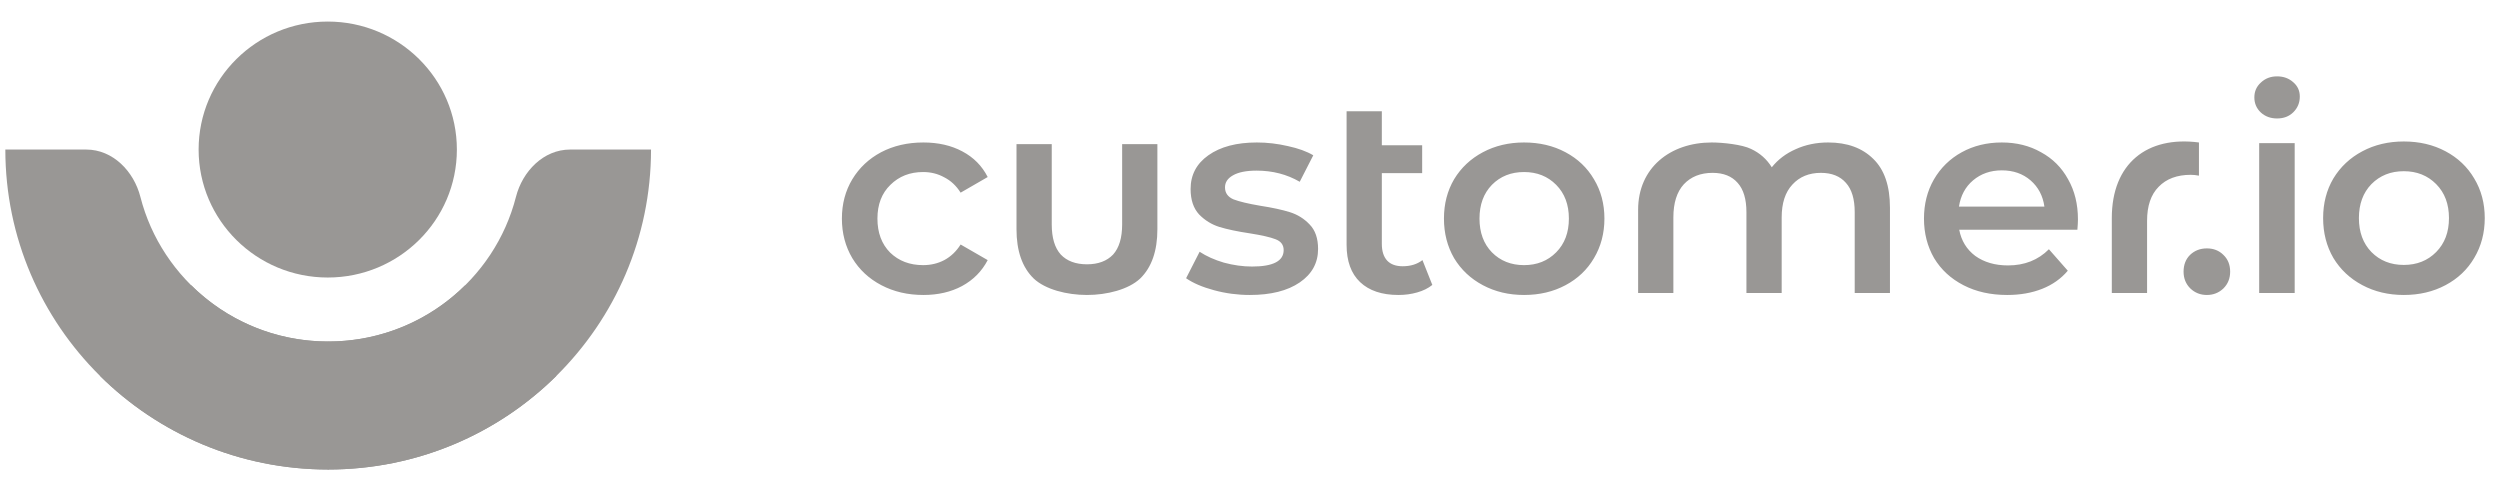
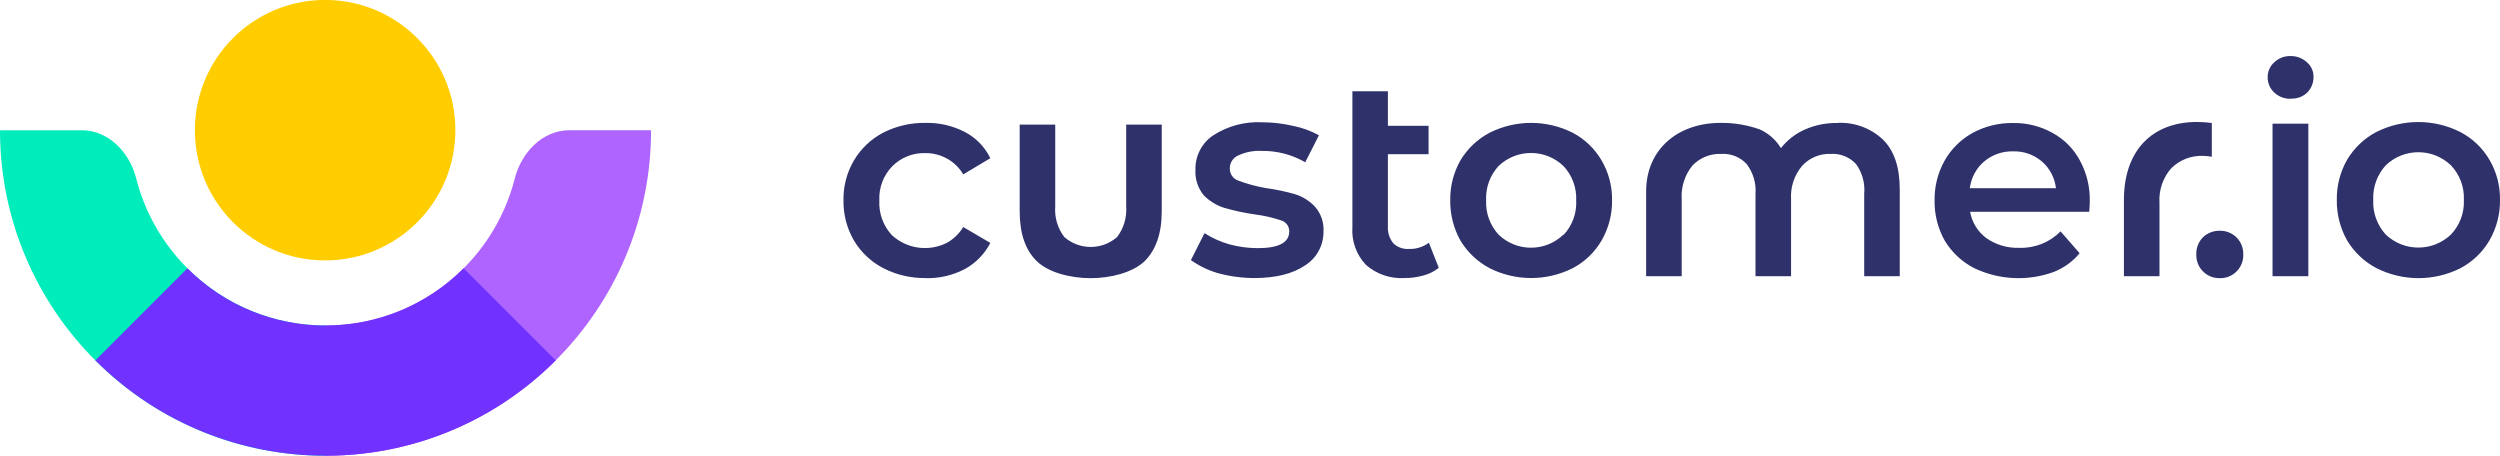
- <svg xmlns="http://www.w3.org/2000/svg" width="112" height="22" viewBox="0 0 112 22" fill="none">
-   <path d="M14.683 12.433C17.878 12.433 20.468 9.866 20.468 6.7C20.468 3.533 17.878 0.966 14.683 0.966C11.488 0.966 8.898 3.533 8.898 6.7C8.898 9.866 11.488 12.433 14.683 12.433Z" fill="#999795" />
-   <path d="M14.721 15.3C14.715 15.3 14.709 15.3 14.702 15.3C10.647 15.3 7.242 12.544 6.289 8.819C5.996 7.673 5.057 6.7 3.864 6.7H0.239C0.239 14.616 6.714 21.034 14.702 21.034C14.709 21.034 14.715 21.034 14.721 21.034V15.3Z" fill="#999795" />
-   <path d="M14.683 15.3C14.69 15.3 14.696 15.3 14.702 15.3C18.757 15.3 22.163 12.544 23.115 8.819C23.408 7.673 24.348 6.7 25.54 6.7H29.166C29.166 14.616 22.69 21.034 14.702 21.034C14.696 21.034 14.69 21.034 14.683 21.034V15.3Z" fill="#999795" />
-   <path d="M24.93 16.835C22.312 19.429 18.696 21.034 14.702 21.034C10.708 21.034 7.092 19.429 4.475 16.835L8.566 12.781C10.136 14.338 12.306 15.3 14.702 15.3C17.099 15.3 19.268 14.338 20.839 12.781L24.93 16.835Z" fill="#999795" />
-   <path fill-rule="evenodd" clip-rule="evenodd" d="M101.211 6.413H102.802V13.127H101.211V6.413ZM102.013 5.307C101.725 5.307 101.483 5.219 101.288 5.043C101.092 4.859 100.995 4.632 100.995 4.364C100.995 4.096 101.092 3.874 101.288 3.698C101.483 3.513 101.725 3.421 102.013 3.421C102.302 3.421 102.543 3.509 102.739 3.685C102.934 3.853 103.031 4.066 103.031 4.326C103.031 4.603 102.934 4.838 102.739 5.03C102.552 5.215 102.31 5.307 102.013 5.307ZM98.868 13.215C98.579 13.215 98.333 13.118 98.13 12.925C97.926 12.724 97.824 12.473 97.824 12.171C97.824 11.861 97.922 11.61 98.117 11.417C98.321 11.224 98.571 11.128 98.868 11.128C99.165 11.128 99.411 11.224 99.606 11.417C99.81 11.61 99.911 11.861 99.911 12.171C99.911 12.473 99.81 12.724 99.606 12.925C99.402 13.118 99.156 13.215 98.868 13.215ZM105.832 12.774C106.383 13.068 107.003 13.215 107.69 13.215C108.386 13.215 109.009 13.068 109.561 12.774C110.112 12.481 110.541 12.075 110.846 11.555C111.16 11.027 111.317 10.432 111.317 9.77C111.317 9.108 111.16 8.517 110.846 7.997C110.541 7.478 110.112 7.071 109.561 6.778C109.009 6.484 108.386 6.338 107.69 6.338C107.003 6.338 106.383 6.484 105.832 6.778C105.28 7.071 104.848 7.478 104.534 7.997C104.228 8.517 104.076 9.108 104.076 9.77C104.076 10.432 104.228 11.027 104.534 11.555C104.848 12.075 105.28 12.481 105.832 12.774ZM109.141 11.291C108.759 11.677 108.275 11.869 107.69 11.869C107.104 11.869 106.621 11.677 106.239 11.291C105.866 10.905 105.679 10.399 105.679 9.77C105.679 9.141 105.866 8.634 106.239 8.249C106.621 7.863 107.104 7.67 107.69 7.67C108.275 7.67 108.759 7.863 109.141 8.249C109.523 8.634 109.714 9.141 109.714 9.77C109.714 10.399 109.523 10.905 109.141 11.291ZM64.168 12.765C63.983 12.915 63.755 13.027 63.486 13.102C63.224 13.177 62.947 13.215 62.652 13.215C61.911 13.215 61.338 13.023 60.934 12.64C60.529 12.257 60.327 11.699 60.327 10.966V4.984H61.906V6.508H63.713V7.757H61.906V10.929C61.906 11.254 61.986 11.504 62.147 11.678C62.306 11.845 62.538 11.928 62.841 11.928C63.195 11.928 63.49 11.836 63.726 11.653L64.168 12.765ZM41.368 13.215C40.669 13.215 40.042 13.069 39.486 12.777C38.93 12.486 38.496 12.082 38.184 11.566C37.873 11.041 37.717 10.45 37.717 9.792C37.717 9.135 37.873 8.548 38.184 8.031C38.496 7.515 38.926 7.111 39.473 6.82C40.029 6.528 40.661 6.383 41.368 6.383C42.034 6.383 42.615 6.516 43.112 6.782C43.617 7.049 43.996 7.432 44.249 7.931L43.036 8.631C42.842 8.323 42.598 8.094 42.303 7.944C42.017 7.786 41.701 7.707 41.356 7.707C40.766 7.707 40.278 7.898 39.89 8.281C39.503 8.656 39.309 9.16 39.309 9.792C39.309 10.425 39.498 10.933 39.878 11.316C40.265 11.691 40.758 11.878 41.356 11.878C41.701 11.878 42.017 11.803 42.303 11.653C42.598 11.495 42.842 11.262 43.036 10.954L44.249 11.653C43.988 12.153 43.605 12.54 43.099 12.815C42.602 13.081 42.025 13.215 41.368 13.215ZM54.388 13.002C54.91 13.144 55.445 13.215 55.992 13.215C56.935 13.215 57.681 13.027 58.228 12.653C58.776 12.278 59.05 11.778 59.05 11.154C59.05 10.679 58.923 10.313 58.67 10.055C58.426 9.797 58.131 9.613 57.786 9.505C57.441 9.397 56.998 9.301 56.459 9.218C55.92 9.126 55.52 9.031 55.259 8.931C55.007 8.822 54.88 8.643 54.88 8.394C54.88 8.169 54.998 7.99 55.234 7.857C55.478 7.715 55.832 7.644 56.295 7.644C57.011 7.644 57.656 7.811 58.228 8.144L58.835 6.957C58.54 6.782 58.161 6.645 57.698 6.545C57.234 6.437 56.771 6.383 56.308 6.383C55.398 6.383 54.674 6.574 54.135 6.957C53.604 7.332 53.339 7.836 53.339 8.469C53.339 8.951 53.465 9.33 53.718 9.605C53.979 9.872 54.282 10.059 54.627 10.167C54.981 10.275 55.436 10.371 55.992 10.454C56.523 10.538 56.906 10.625 57.142 10.717C57.386 10.808 57.508 10.971 57.508 11.204C57.508 11.695 57.036 11.941 56.093 11.941C55.68 11.941 55.259 11.882 54.83 11.766C54.408 11.641 54.046 11.479 53.743 11.279L53.137 12.465C53.448 12.682 53.865 12.861 54.388 13.002ZM66.433 12.777C66.98 13.069 67.595 13.215 68.277 13.215C68.968 13.215 69.587 13.069 70.134 12.777C70.682 12.486 71.107 12.082 71.41 11.566C71.722 11.041 71.878 10.45 71.878 9.792C71.878 9.135 71.722 8.548 71.41 8.031C71.107 7.515 70.682 7.111 70.134 6.82C69.587 6.528 68.968 6.383 68.277 6.383C67.595 6.383 66.98 6.528 66.433 6.82C65.885 7.111 65.456 7.515 65.144 8.031C64.841 8.548 64.689 9.135 64.689 9.792C64.689 10.45 64.841 11.041 65.144 11.566C65.456 12.082 65.885 12.486 66.433 12.777ZM69.717 11.304C69.338 11.687 68.858 11.878 68.277 11.878C67.696 11.878 67.216 11.687 66.837 11.304C66.466 10.921 66.281 10.417 66.281 9.792C66.281 9.168 66.466 8.664 66.837 8.281C67.216 7.898 67.696 7.707 68.277 7.707C68.858 7.707 69.338 7.898 69.717 8.281C70.097 8.664 70.286 9.168 70.286 9.792C70.286 10.417 70.097 10.921 69.717 11.304ZM81.903 6.383C82.754 6.383 83.428 6.628 83.925 7.12C84.422 7.603 84.67 8.331 84.67 9.305V13.127H83.091V9.505C83.091 8.922 82.961 8.485 82.699 8.194C82.438 7.894 82.063 7.744 81.575 7.744C81.044 7.744 80.619 7.919 80.299 8.269C79.979 8.61 79.819 9.101 79.819 9.742V13.127H78.24V9.505C78.24 8.922 78.109 8.485 77.848 8.194C77.587 7.894 77.212 7.744 76.723 7.744C76.184 7.744 75.755 7.915 75.435 8.256C75.123 8.598 74.967 9.093 74.967 9.742V13.127H73.388V9.395C73.388 7.524 74.818 6.383 76.686 6.383C77.192 6.383 78.054 6.478 78.442 6.67C78.838 6.853 79.149 7.128 79.376 7.494C79.655 7.145 80.012 6.874 80.451 6.682C80.888 6.483 81.373 6.383 81.903 6.383ZM93.067 10.292C93.084 10.092 93.092 9.938 93.092 9.83C93.092 9.147 92.945 8.548 92.65 8.031C92.364 7.507 91.959 7.103 91.437 6.82C90.924 6.528 90.338 6.383 89.681 6.383C89.016 6.383 88.418 6.528 87.887 6.82C87.357 7.111 86.94 7.519 86.636 8.044C86.341 8.56 86.194 9.143 86.194 9.792C86.194 10.45 86.346 11.041 86.649 11.566C86.961 12.082 87.399 12.486 87.963 12.777C88.527 13.069 89.18 13.215 89.921 13.215C90.502 13.215 91.025 13.123 91.488 12.94C91.951 12.757 92.334 12.486 92.637 12.128L91.791 11.166C91.311 11.649 90.7 11.891 89.959 11.891C89.378 11.891 88.889 11.749 88.493 11.466C88.106 11.175 87.866 10.783 87.773 10.292H93.067ZM88.392 8.081C88.746 7.782 89.176 7.632 89.681 7.632C90.195 7.632 90.624 7.782 90.97 8.081C91.315 8.381 91.522 8.772 91.589 9.255H87.761C87.837 8.764 88.047 8.373 88.392 8.081ZM98.513 6.383V7.869C98.379 7.844 98.256 7.832 98.147 7.832C97.532 7.832 97.052 8.011 96.707 8.369C96.361 8.718 96.189 9.226 96.189 9.892V13.127H94.609V9.764C94.609 7.326 96.189 6.077 98.513 6.383ZM48.692 13.215C47.792 13.214 46.831 12.968 46.31 12.478C45.796 11.978 45.539 11.241 45.539 10.267V6.458H47.118V10.055C47.118 10.654 47.253 11.104 47.523 11.404C47.8 11.695 48.192 11.841 48.698 11.841C49.2 11.84 49.59 11.694 49.867 11.404C50.137 11.104 50.272 10.654 50.272 10.055V6.458H51.851V10.267C51.851 11.241 51.594 11.978 51.08 12.478C50.558 12.969 49.593 13.215 48.692 13.215Z" fill="#999795" />
+ <svg xmlns="http://www.w3.org/2000/svg" data-name="Layer 1" viewBox="0 0 401.38 73.17">
+   <path d="M52.2 41.81a20.91 20.91 0 1 0-20.91-20.9 20.9 20.9 0 0 0 20.91 20.9Z" style="fill:#ffcd00" />
+   <path d="M52.33 52.26h-.07a31.38 31.38 0 0 1-30.4-23.63c-1.05-4.18-4.45-7.72-8.76-7.72H0a52.26 52.26 0 0 0 52.26 52.26h.07Z" style="fill:#00ecbb" />
+   <path d="M52.2 52.26h.06a31.37 31.37 0 0 0 30.4-23.63c1.06-4.18 4.46-7.72 8.77-7.72h13.1a52.27 52.27 0 0 1-52.27 52.26h-.06Z" style="fill:#af64ff" />
+   <path d="M89.22 57.86a52.26 52.26 0 0 1-73.91 0l14.78-14.78a31.37 31.37 0 0 0 44.35 0Z" style="fill:#7131ff" />
+   <path d="M364.86 19.86h5.75v24.48h-5.75Zm2.9-4a3.71 3.71 0 0 1-2.62-1 3.25 3.25 0 0 1-1.06-2.47 3.13 3.13 0 0 1 1.06-2.39 3.65 3.65 0 0 1 2.62-1 3.76 3.76 0 0 1 2.62 1 3 3 0 0 1 1.06 2.34 3.51 3.51 0 0 1-1.06 2.57 3.56 3.56 0 0 1-2.62.92Zm-11.37 28.8a3.69 3.69 0 0 1-3.77-3.81 3.75 3.75 0 0 1 1.06-2.75 3.79 3.79 0 0 1 2.71-1.05 3.68 3.68 0 0 1 3.77 3.8 3.68 3.68 0 0 1-3.77 3.81Zm25.17-1.6a15 15 0 0 0 13.47 0 11.72 11.72 0 0 0 4.65-4.45 12.65 12.65 0 0 0 1.7-6.51 12.36 12.36 0 0 0-1.7-6.46 11.66 11.66 0 0 0-4.68-4.45 15 15 0 0 0-13.47 0 11.89 11.89 0 0 0-4.69 4.45 12.53 12.53 0 0 0-1.66 6.46 12.82 12.82 0 0 0 1.66 6.51 12 12 0 0 0 4.72 4.45Zm11.95-5.41a7.59 7.59 0 0 1-10.48 0 7.69 7.69 0 0 1-2-5.55 7.69 7.69 0 0 1 2-5.55 7.56 7.56 0 0 1 10.48 0 7.59 7.59 0 0 1 2.07 5.55 7.59 7.59 0 0 1-2.07 5.55ZM231 43a6.67 6.67 0 0 1-2.47 1.23 10.89 10.89 0 0 1-3 .41 8.61 8.61 0 0 1-6.21-2.1 8 8 0 0 1-2.19-6.1V14.65h5.7v5.55h6.53v4.56h-6.53v11.57a3.93 3.93 0 0 0 .87 2.73 3.3 3.3 0 0 0 2.51.91 5.07 5.07 0 0 0 3.2-1Zm-82.39 1.64a14.36 14.36 0 0 1-6.8-1.59 11.79 11.79 0 0 1-4.7-4.42 12.47 12.47 0 0 1-1.69-6.47 12.21 12.21 0 0 1 1.69-6.42 11.85 11.85 0 0 1 4.65-4.42 14.45 14.45 0 0 1 6.85-1.59 13.08 13.08 0 0 1 6.3 1.46A9.36 9.36 0 0 1 159 25.4l-4.35 2.6a6.76 6.76 0 0 0-2.65-2.56 7 7 0 0 0-3.43-.86 7.17 7.17 0 0 0-5.29 2.09 7.35 7.35 0 0 0-2.1 5.51 7.6 7.6 0 0 0 2 5.56A7.83 7.83 0 0 0 152 39a7.17 7.17 0 0 0 2.65-2.55L159 39a10 10 0 0 1-4.15 4.23 13 13 0 0 1-6.23 1.43Zm47-.77a22.21 22.21 0 0 0 5.8.77c3.41 0 6.11-.68 8.08-2a6.34 6.34 0 0 0 3-5.46 5.54 5.54 0 0 0-1.37-4 7.43 7.43 0 0 0-3.19-2 33.74 33.74 0 0 0-4.8-1 25.06 25.06 0 0 1-4.31-1.18 2 2 0 0 1-1.37-2 2.2 2.2 0 0 1 1.27-2 7.8 7.8 0 0 1 3.84-.77 13.56 13.56 0 0 1 7 1.82l2.2-4.33a14.17 14.17 0 0 0-4.11-1.5 22.14 22.14 0 0 0-5-.59 13.28 13.28 0 0 0-7.85 2.09 6.43 6.43 0 0 0-2.87 5.51 5.93 5.93 0 0 0 1.36 4.15 8 8 0 0 0 3.29 2 36.42 36.42 0 0 0 4.93 1.05 22.19 22.19 0 0 1 4.16.95 1.81 1.81 0 0 1 1.32 1.78q0 2.69-5.11 2.68a17.52 17.52 0 0 1-4.57-.63 14.63 14.63 0 0 1-3.92-1.78l-2.19 4.33a14.63 14.63 0 0 0 4.46 2.13Zm43.53-.82a14.87 14.87 0 0 0 13.38 0 11.68 11.68 0 0 0 4.61-4.42 12.57 12.57 0 0 0 1.69-6.47 12.31 12.31 0 0 0-1.69-6.42 11.68 11.68 0 0 0-4.61-4.42 14.87 14.87 0 0 0-13.38 0 12 12 0 0 0-4.66 4.42 12.57 12.57 0 0 0-1.64 6.42 12.83 12.83 0 0 0 1.64 6.47 12 12 0 0 0 4.71 4.44Zm11.87-5.38a7.5 7.5 0 0 1-10.41 0 7.61 7.61 0 0 1-2-5.51 7.63 7.63 0 0 1 2-5.51 7.53 7.53 0 0 1 10.41 0 7.53 7.53 0 0 1 2.05 5.51 7.51 7.51 0 0 1-2 5.53Zm44-17.94a9.9 9.9 0 0 1 7.31 2.69c1.79 1.76 2.69 4.41 2.69 8v13.92h-5.71V31.13a7.05 7.05 0 0 0-1.3-4.78 5.08 5.08 0 0 0-4.06-1.64 5.9 5.9 0 0 0-4.61 1.92 7.58 7.58 0 0 0-1.77 5.37v12.34h-5.71V31.13a7.05 7.05 0 0 0-1.41-4.78 5.09 5.09 0 0 0-4.06-1.64 6.08 6.08 0 0 0-4.66 1.87A7.81 7.81 0 0 0 270 32v12.34h-5.71V30.73c0-6.82 5.17-11 11.92-11a18.21 18.21 0 0 1 6.34 1.05 7.63 7.63 0 0 1 3.38 3 10.08 10.08 0 0 1 3.88-3 12.4 12.4 0 0 1 5.28-1.03ZM335.43 34q.09-1.09.09-1.68a13.14 13.14 0 0 0-1.59-6.56 10.86 10.86 0 0 0-4.39-4.42 12.54 12.54 0 0 0-6.34-1.59 13.19 13.19 0 0 0-6.49 1.59 11.6 11.6 0 0 0-4.51 4.47 12.64 12.64 0 0 0-1.6 6.37 12.73 12.73 0 0 0 1.64 6.47 11.8 11.8 0 0 0 4.76 4.42 16.54 16.54 0 0 0 12.74.59 10.35 10.35 0 0 0 4.15-3l-3.06-3.51a8.89 8.89 0 0 1-6.62 2.64 8.74 8.74 0 0 1-5.29-1.55A6.76 6.76 0 0 1 316.3 34Zm-16.89-8.06a6.94 6.94 0 0 1 4.66-1.64 6.81 6.81 0 0 1 4.65 1.64 6.7 6.7 0 0 1 2.24 4.28h-13.83a6.73 6.73 0 0 1 2.28-4.28Zm36.57-6.19v5.42a7.43 7.43 0 0 0-1.32-.14 6.86 6.86 0 0 0-5.21 2 7.67 7.67 0 0 0-1.87 5.56v11.75H341V32.08c0-8.89 5.71-13.44 14.11-12.33Zm-180 24.91c-3.26 0-6.73-.9-8.61-2.69s-2.79-4.51-2.79-8.06V20h5.71v13.14a7.2 7.2 0 0 0 1.46 4.92 6.44 6.44 0 0 0 8.47 0 7.25 7.25 0 0 0 1.46-4.92V20h5.71v13.91q0 5.33-2.79 8.06c-1.9 1.79-5.39 2.69-8.64 2.69Z" style="fill:#2f326a;fill-rule:evenodd" />
</svg>
